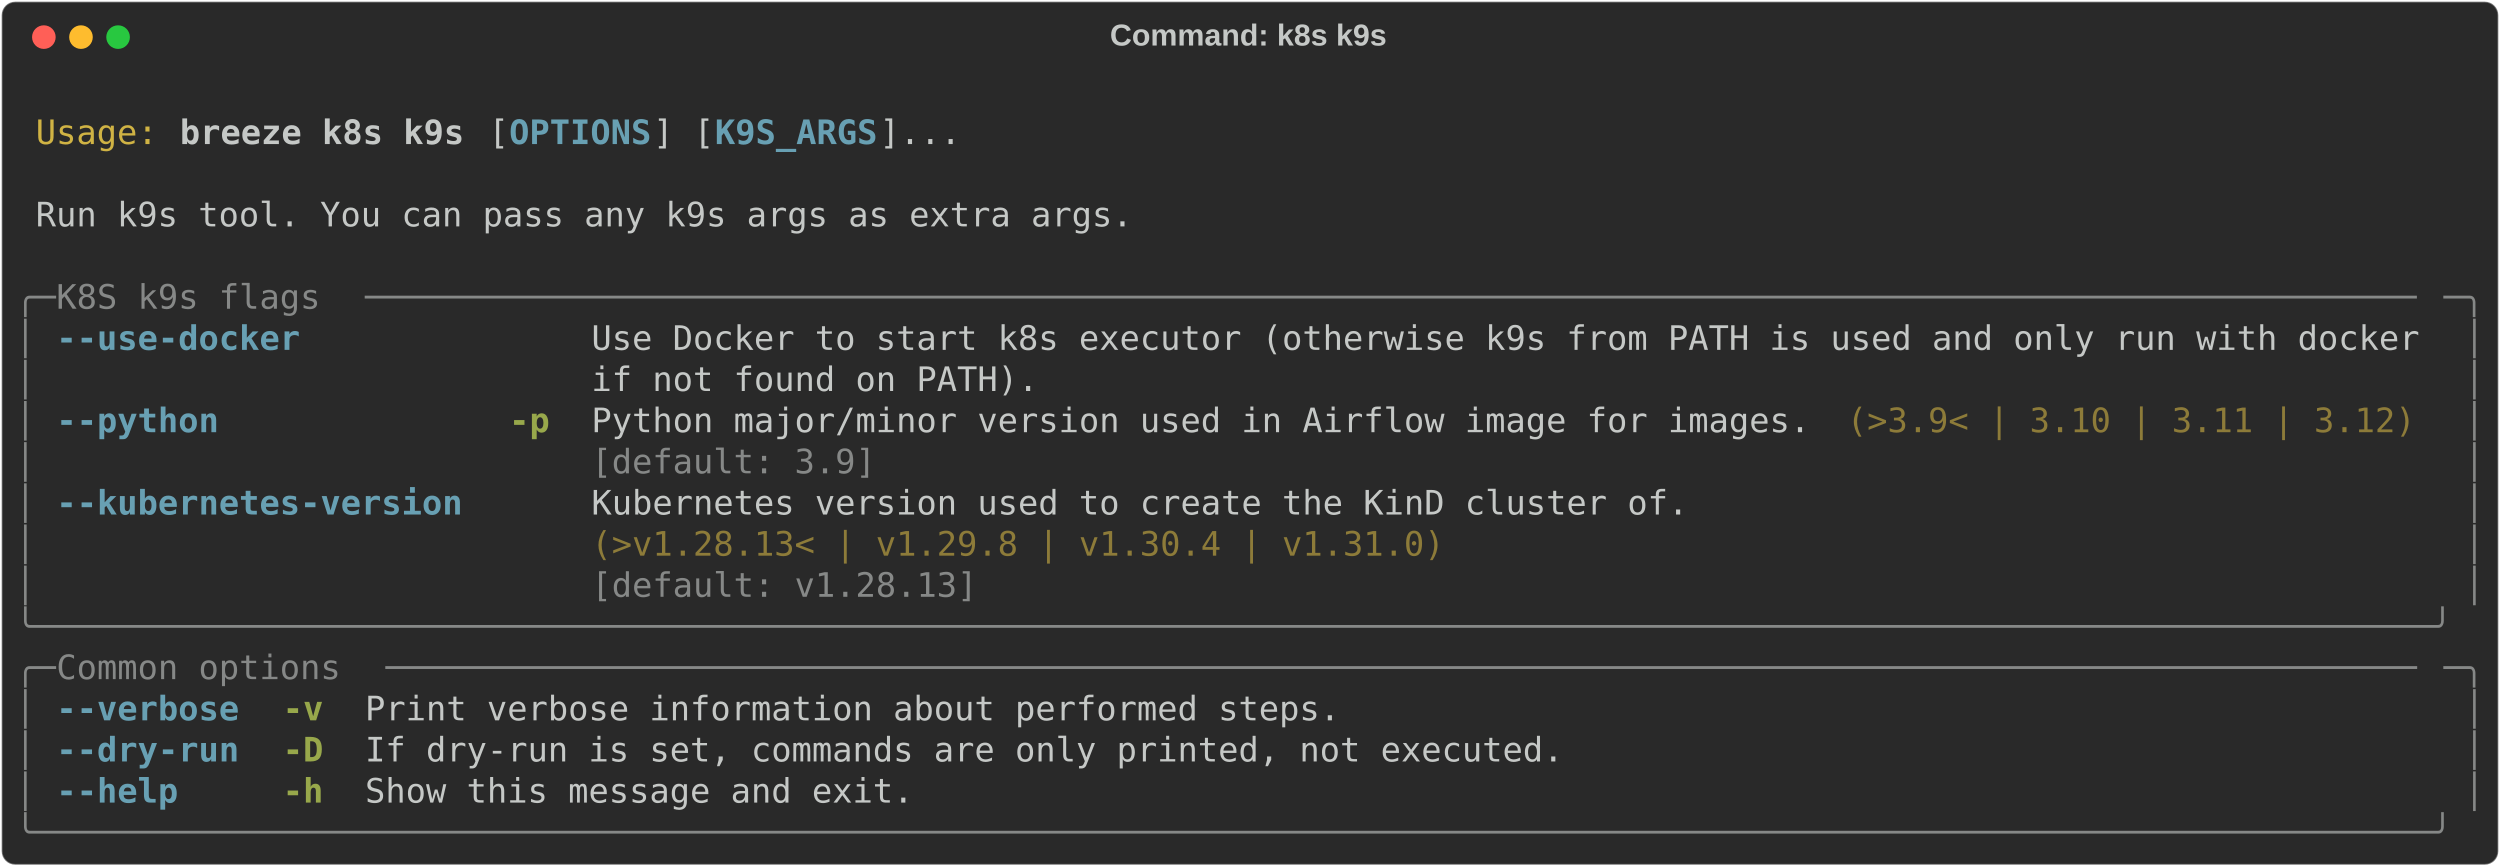
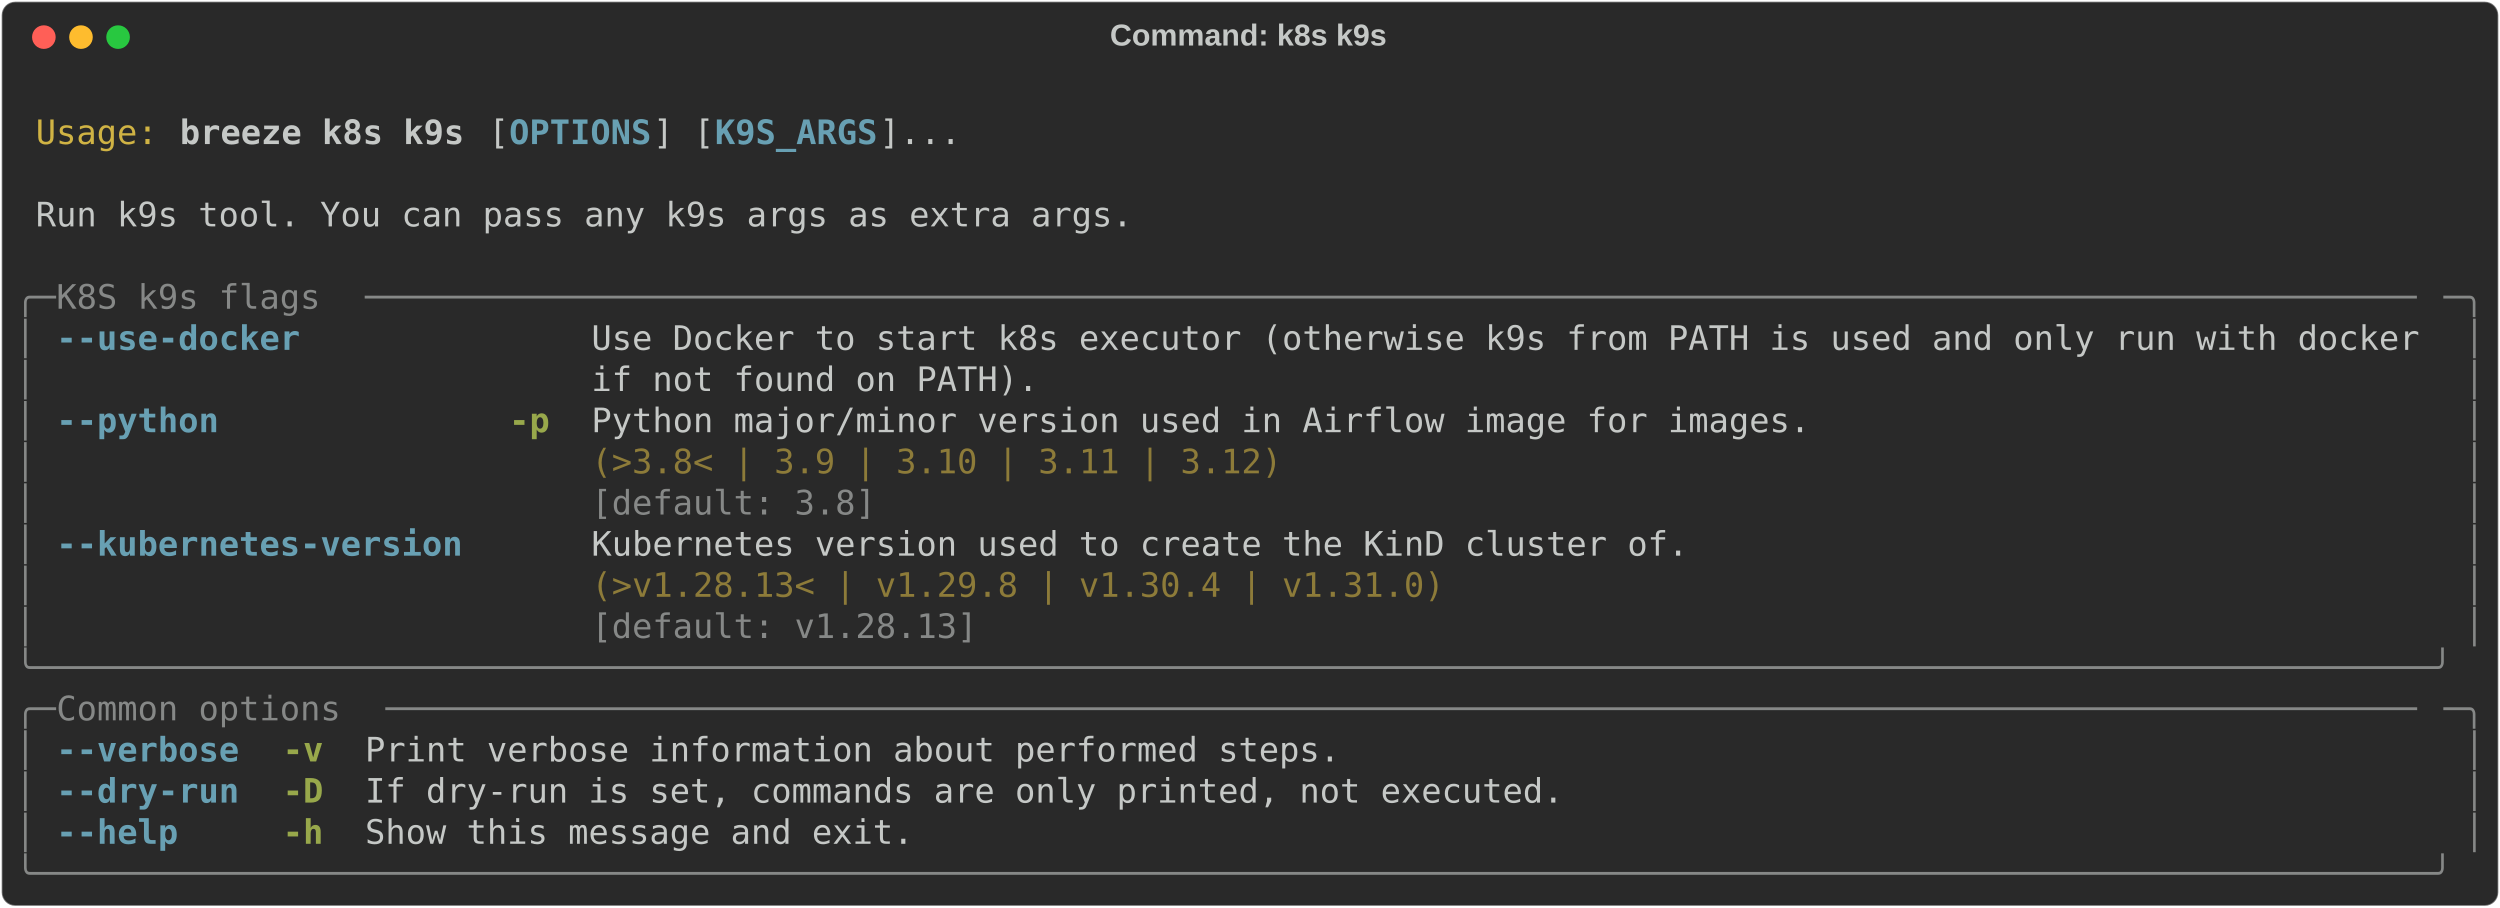
- <svg xmlns="http://www.w3.org/2000/svg" class="rich-terminal" viewBox="0 0 1482 513.6">
+ <svg xmlns="http://www.w3.org/2000/svg" class="rich-terminal" viewBox="0 0 1482 538.0">
  <style>

    @font-face {
        font-family: "Fira Code";
        src: local("FiraCode-Regular"),
                url("https://cdnjs.cloudflare.com/ajax/libs/firacode/6.2.0/woff2/FiraCode-Regular.woff2") format("woff2"),
                url("https://cdnjs.cloudflare.com/ajax/libs/firacode/6.2.0/woff/FiraCode-Regular.woff") format("woff");
        font-style: normal;
        font-weight: 400;
    }
    @font-face {
        font-family: "Fira Code";
        src: local("FiraCode-Bold"),
                url("https://cdnjs.cloudflare.com/ajax/libs/firacode/6.2.0/woff2/FiraCode-Bold.woff2") format("woff2"),
                url("https://cdnjs.cloudflare.com/ajax/libs/firacode/6.2.0/woff/FiraCode-Bold.woff") format("woff");
        font-style: bold;
        font-weight: 700;
    }

    .breeze-k8s-k9s-matrix {
        font-family: Fira Code, monospace;
        font-size: 20px;
        line-height: 24.4px;
        font-variant-east-asian: full-width;
    }

    .breeze-k8s-k9s-title {
        font-size: 18px;
        font-weight: bold;
        font-family: arial;
    }

    .breeze-k8s-k9s-r1 { fill: #c5c8c6 }
.breeze-k8s-k9s-r2 { fill: #d0b344 }
.breeze-k8s-k9s-r3 { fill: #c5c8c6;font-weight: bold }
.breeze-k8s-k9s-r4 { fill: #68a0b3;font-weight: bold }
.breeze-k8s-k9s-r5 { fill: #868887 }
.breeze-k8s-k9s-r6 { fill: #98a84b;font-weight: bold }
.breeze-k8s-k9s-r7 { fill: #8d7b39 }
    </style>
  <defs>
    <clipPath id="breeze-k8s-k9s-clip-terminal">
-       <rect x="0" y="0" width="1463.0" height="462.6" />
+       <rect x="0" y="0" width="1463.0" height="487.0" />
    </clipPath>
    <clipPath id="breeze-k8s-k9s-line-0">
      <rect x="0" y="1.5" width="1464" height="24.65" />
    </clipPath>
    <clipPath id="breeze-k8s-k9s-line-1">
      <rect x="0" y="25.9" width="1464" height="24.65" />
    </clipPath>
    <clipPath id="breeze-k8s-k9s-line-2">
      <rect x="0" y="50.3" width="1464" height="24.65" />
    </clipPath>
    <clipPath id="breeze-k8s-k9s-line-3">
      <rect x="0" y="74.7" width="1464" height="24.65" />
    </clipPath>
    <clipPath id="breeze-k8s-k9s-line-4">
      <rect x="0" y="99.1" width="1464" height="24.65" />
    </clipPath>
    <clipPath id="breeze-k8s-k9s-line-5">
      <rect x="0" y="123.5" width="1464" height="24.65" />
    </clipPath>
    <clipPath id="breeze-k8s-k9s-line-6">
      <rect x="0" y="147.9" width="1464" height="24.65" />
    </clipPath>
    <clipPath id="breeze-k8s-k9s-line-7">
      <rect x="0" y="172.3" width="1464" height="24.65" />
    </clipPath>
    <clipPath id="breeze-k8s-k9s-line-8">
      <rect x="0" y="196.7" width="1464" height="24.65" />
    </clipPath>
    <clipPath id="breeze-k8s-k9s-line-9">
      <rect x="0" y="221.1" width="1464" height="24.65" />
    </clipPath>
    <clipPath id="breeze-k8s-k9s-line-10">
      <rect x="0" y="245.5" width="1464" height="24.65" />
    </clipPath>
    <clipPath id="breeze-k8s-k9s-line-11">
      <rect x="0" y="269.9" width="1464" height="24.65" />
    </clipPath>
    <clipPath id="breeze-k8s-k9s-line-12">
      <rect x="0" y="294.3" width="1464" height="24.65" />
    </clipPath>
    <clipPath id="breeze-k8s-k9s-line-13">
      <rect x="0" y="318.7" width="1464" height="24.65" />
    </clipPath>
    <clipPath id="breeze-k8s-k9s-line-14">
      <rect x="0" y="343.1" width="1464" height="24.65" />
    </clipPath>
    <clipPath id="breeze-k8s-k9s-line-15">
      <rect x="0" y="367.5" width="1464" height="24.65" />
    </clipPath>
    <clipPath id="breeze-k8s-k9s-line-16">
      <rect x="0" y="391.9" width="1464" height="24.65" />
    </clipPath>
    <clipPath id="breeze-k8s-k9s-line-17">
      <rect x="0" y="416.3" width="1464" height="24.65" />
    </clipPath>
+     <clipPath id="breeze-k8s-k9s-line-18">
+       <rect x="0" y="440.7" width="1464" height="24.65" />
+     </clipPath>
  </defs>
-   <rect fill="#292929" stroke="rgba(255,255,255,0.35)" stroke-width="1" x="1" y="1" width="1480" height="511.6" rx="8" />
+   <rect fill="#292929" stroke="rgba(255,255,255,0.35)" stroke-width="1" x="1" y="1" width="1480" height="536" rx="8" />
  <text class="breeze-k8s-k9s-title" fill="#c5c8c6" text-anchor="middle" x="740" y="27">Command: k8s k9s</text>
  <g transform="translate(26,22)">
    <circle cx="0" cy="0" r="7" fill="#ff5f57" />
    <circle cx="22" cy="0" r="7" fill="#febc2e" />
    <circle cx="44" cy="0" r="7" fill="#28c840" />
  </g>
  <g transform="translate(9, 41)" clip-path="url(#breeze-k8s-k9s-clip-terminal)">
    <g class="breeze-k8s-k9s-matrix">
      <text class="breeze-k8s-k9s-r1" x="1464" y="20" textLength="12.2" clip-path="url(#breeze-k8s-k9s-line-0)">
</text>
      <text class="breeze-k8s-k9s-r2" x="12.2" y="44.4" textLength="73.2" clip-path="url(#breeze-k8s-k9s-line-1)">Usage:</text>
      <text class="breeze-k8s-k9s-r3" x="97.6" y="44.4" textLength="170.8" clip-path="url(#breeze-k8s-k9s-line-1)">breeze k8s k9s</text>
      <text class="breeze-k8s-k9s-r1" x="280.6" y="44.4" textLength="12.2" clip-path="url(#breeze-k8s-k9s-line-1)">[</text>
      <text class="breeze-k8s-k9s-r4" x="292.8" y="44.4" textLength="85.4" clip-path="url(#breeze-k8s-k9s-line-1)">OPTIONS</text>
      <text class="breeze-k8s-k9s-r1" x="378.2" y="44.4" textLength="36.6" clip-path="url(#breeze-k8s-k9s-line-1)">] [</text>
      <text class="breeze-k8s-k9s-r4" x="414.8" y="44.4" textLength="97.6" clip-path="url(#breeze-k8s-k9s-line-1)">K9S_ARGS</text>
      <text class="breeze-k8s-k9s-r1" x="512.4" y="44.4" textLength="48.8" clip-path="url(#breeze-k8s-k9s-line-1)">]...</text>
      <text class="breeze-k8s-k9s-r1" x="1464" y="44.4" textLength="12.2" clip-path="url(#breeze-k8s-k9s-line-1)">
</text>
      <text class="breeze-k8s-k9s-r1" x="1464" y="68.8" textLength="12.2" clip-path="url(#breeze-k8s-k9s-line-2)">
</text>
      <text class="breeze-k8s-k9s-r1" x="12.2" y="93.2" textLength="658.8" clip-path="url(#breeze-k8s-k9s-line-3)">Run k9s tool. You can pass any k9s args as extra args.</text>
      <text class="breeze-k8s-k9s-r1" x="1464" y="93.2" textLength="12.2" clip-path="url(#breeze-k8s-k9s-line-3)">
</text>
      <text class="breeze-k8s-k9s-r1" x="1464" y="117.6" textLength="12.2" clip-path="url(#breeze-k8s-k9s-line-4)">
</text>
      <text class="breeze-k8s-k9s-r5" x="0" y="142" textLength="24.4" clip-path="url(#breeze-k8s-k9s-line-5)">╭─</text>
      <text class="breeze-k8s-k9s-r5" x="24.4" y="142" textLength="183" clip-path="url(#breeze-k8s-k9s-line-5)"> K8S k9s flags </text>
      <text class="breeze-k8s-k9s-r5" x="207.4" y="142" textLength="1232.2" clip-path="url(#breeze-k8s-k9s-line-5)">─────────────────────────────────────────────────────────────────────────────────────────────────────</text>
      <text class="breeze-k8s-k9s-r5" x="1439.6" y="142" textLength="24.4" clip-path="url(#breeze-k8s-k9s-line-5)">─╮</text>
      <text class="breeze-k8s-k9s-r1" x="1464" y="142" textLength="12.2" clip-path="url(#breeze-k8s-k9s-line-5)">
</text>
      <text class="breeze-k8s-k9s-r5" x="0" y="166.4" textLength="12.2" clip-path="url(#breeze-k8s-k9s-line-6)">│</text>
      <text class="breeze-k8s-k9s-r4" x="24.4" y="166.4" textLength="146.4" clip-path="url(#breeze-k8s-k9s-line-6)">--use-docker</text>
      <text class="breeze-k8s-k9s-r1" x="341.6" y="166.4" textLength="1098" clip-path="url(#breeze-k8s-k9s-line-6)">Use Docker to start k8s executor (otherwise k9s from PATH is used and only run with docker</text>
      <text class="breeze-k8s-k9s-r5" x="1451.8" y="166.4" textLength="12.2" clip-path="url(#breeze-k8s-k9s-line-6)">│</text>
      <text class="breeze-k8s-k9s-r1" x="1464" y="166.4" textLength="12.2" clip-path="url(#breeze-k8s-k9s-line-6)">
</text>
      <text class="breeze-k8s-k9s-r5" x="0" y="190.8" textLength="12.2" clip-path="url(#breeze-k8s-k9s-line-7)">│</text>
      <text class="breeze-k8s-k9s-r1" x="341.6" y="190.8" textLength="1098" clip-path="url(#breeze-k8s-k9s-line-7)">if not found on PATH).                                                                    </text>
      <text class="breeze-k8s-k9s-r5" x="1451.8" y="190.8" textLength="12.2" clip-path="url(#breeze-k8s-k9s-line-7)">│</text>
      <text class="breeze-k8s-k9s-r1" x="1464" y="190.8" textLength="12.2" clip-path="url(#breeze-k8s-k9s-line-7)">
</text>
      <text class="breeze-k8s-k9s-r5" x="0" y="215.2" textLength="12.2" clip-path="url(#breeze-k8s-k9s-line-8)">│</text>
      <text class="breeze-k8s-k9s-r4" x="24.4" y="215.2" textLength="97.6" clip-path="url(#breeze-k8s-k9s-line-8)">--python</text>
      <text class="breeze-k8s-k9s-r6" x="292.8" y="215.2" textLength="24.4" clip-path="url(#breeze-k8s-k9s-line-8)">-p</text>
      <text class="breeze-k8s-k9s-r1" x="341.6" y="215.2" textLength="732" clip-path="url(#breeze-k8s-k9s-line-8)">Python major/minor version used in Airflow image for images.</text>
-       <text class="breeze-k8s-k9s-r7" x="1085.8" y="215.2" textLength="341.6" clip-path="url(#breeze-k8s-k9s-line-8)">(&gt;3.9&lt; | 3.10 | 3.11 | 3.12)</text>
      <text class="breeze-k8s-k9s-r5" x="1451.8" y="215.2" textLength="12.2" clip-path="url(#breeze-k8s-k9s-line-8)">│</text>
      <text class="breeze-k8s-k9s-r1" x="1464" y="215.2" textLength="12.2" clip-path="url(#breeze-k8s-k9s-line-8)">
</text>
      <text class="breeze-k8s-k9s-r5" x="0" y="239.6" textLength="12.2" clip-path="url(#breeze-k8s-k9s-line-9)">│</text>
-       <text class="breeze-k8s-k9s-r5" x="341.6" y="239.6" textLength="732" clip-path="url(#breeze-k8s-k9s-line-9)">[default: 3.9]                                              </text>
+       <text class="breeze-k8s-k9s-r7" x="341.6" y="239.6" textLength="732" clip-path="url(#breeze-k8s-k9s-line-9)">(&gt;3.8&lt; | 3.9 | 3.10 | 3.11 | 3.12)                          </text>
      <text class="breeze-k8s-k9s-r5" x="1451.8" y="239.6" textLength="12.2" clip-path="url(#breeze-k8s-k9s-line-9)">│</text>
      <text class="breeze-k8s-k9s-r1" x="1464" y="239.6" textLength="12.2" clip-path="url(#breeze-k8s-k9s-line-9)">
</text>
      <text class="breeze-k8s-k9s-r5" x="0" y="264" textLength="12.2" clip-path="url(#breeze-k8s-k9s-line-10)">│</text>
-       <text class="breeze-k8s-k9s-r4" x="24.4" y="264" textLength="244" clip-path="url(#breeze-k8s-k9s-line-10)">--kubernetes-version</text>
-       <text class="breeze-k8s-k9s-r1" x="341.6" y="264" textLength="658.8" clip-path="url(#breeze-k8s-k9s-line-10)">Kubernetes version used to create the KinD cluster of.</text>
+       <text class="breeze-k8s-k9s-r5" x="341.6" y="264" textLength="732" clip-path="url(#breeze-k8s-k9s-line-10)">[default: 3.8]                                              </text>
      <text class="breeze-k8s-k9s-r5" x="1451.8" y="264" textLength="12.2" clip-path="url(#breeze-k8s-k9s-line-10)">│</text>
      <text class="breeze-k8s-k9s-r1" x="1464" y="264" textLength="12.2" clip-path="url(#breeze-k8s-k9s-line-10)">
</text>
      <text class="breeze-k8s-k9s-r5" x="0" y="288.4" textLength="12.2" clip-path="url(#breeze-k8s-k9s-line-11)">│</text>
-       <text class="breeze-k8s-k9s-r7" x="341.6" y="288.4" textLength="658.8" clip-path="url(#breeze-k8s-k9s-line-11)">(&gt;v1.28.13&lt; | v1.29.8 | v1.30.4 | v1.31.0)            </text>
+       <text class="breeze-k8s-k9s-r4" x="24.4" y="288.4" textLength="244" clip-path="url(#breeze-k8s-k9s-line-11)">--kubernetes-version</text>
+       <text class="breeze-k8s-k9s-r1" x="341.6" y="288.4" textLength="658.8" clip-path="url(#breeze-k8s-k9s-line-11)">Kubernetes version used to create the KinD cluster of.</text>
      <text class="breeze-k8s-k9s-r5" x="1451.8" y="288.4" textLength="12.2" clip-path="url(#breeze-k8s-k9s-line-11)">│</text>
      <text class="breeze-k8s-k9s-r1" x="1464" y="288.4" textLength="12.2" clip-path="url(#breeze-k8s-k9s-line-11)">
</text>
      <text class="breeze-k8s-k9s-r5" x="0" y="312.8" textLength="12.2" clip-path="url(#breeze-k8s-k9s-line-12)">│</text>
-       <text class="breeze-k8s-k9s-r5" x="341.6" y="312.8" textLength="658.8" clip-path="url(#breeze-k8s-k9s-line-12)">[default: v1.28.13]                                   </text>
+       <text class="breeze-k8s-k9s-r7" x="341.6" y="312.8" textLength="658.8" clip-path="url(#breeze-k8s-k9s-line-12)">(&gt;v1.28.13&lt; | v1.29.8 | v1.30.4 | v1.31.0)            </text>
      <text class="breeze-k8s-k9s-r5" x="1451.8" y="312.8" textLength="12.2" clip-path="url(#breeze-k8s-k9s-line-12)">│</text>
      <text class="breeze-k8s-k9s-r1" x="1464" y="312.8" textLength="12.2" clip-path="url(#breeze-k8s-k9s-line-12)">
</text>
-       <text class="breeze-k8s-k9s-r5" x="0" y="337.2" textLength="1464" clip-path="url(#breeze-k8s-k9s-line-13)">╰──────────────────────────────────────────────────────────────────────────────────────────────────────────────────────╯</text>
+       <text class="breeze-k8s-k9s-r5" x="0" y="337.2" textLength="12.2" clip-path="url(#breeze-k8s-k9s-line-13)">│</text>
+       <text class="breeze-k8s-k9s-r5" x="341.6" y="337.2" textLength="658.8" clip-path="url(#breeze-k8s-k9s-line-13)">[default: v1.28.13]                                   </text>
+       <text class="breeze-k8s-k9s-r5" x="1451.8" y="337.2" textLength="12.2" clip-path="url(#breeze-k8s-k9s-line-13)">│</text>
      <text class="breeze-k8s-k9s-r1" x="1464" y="337.2" textLength="12.2" clip-path="url(#breeze-k8s-k9s-line-13)">
</text>
-       <text class="breeze-k8s-k9s-r5" x="0" y="361.6" textLength="24.4" clip-path="url(#breeze-k8s-k9s-line-14)">╭─</text>
-       <text class="breeze-k8s-k9s-r5" x="24.4" y="361.6" textLength="195.2" clip-path="url(#breeze-k8s-k9s-line-14)"> Common options </text>
-       <text class="breeze-k8s-k9s-r5" x="219.6" y="361.6" textLength="1220" clip-path="url(#breeze-k8s-k9s-line-14)">────────────────────────────────────────────────────────────────────────────────────────────────────</text>
-       <text class="breeze-k8s-k9s-r5" x="1439.6" y="361.6" textLength="24.4" clip-path="url(#breeze-k8s-k9s-line-14)">─╮</text>
+       <text class="breeze-k8s-k9s-r5" x="0" y="361.6" textLength="1464" clip-path="url(#breeze-k8s-k9s-line-14)">╰──────────────────────────────────────────────────────────────────────────────────────────────────────────────────────╯</text>
      <text class="breeze-k8s-k9s-r1" x="1464" y="361.6" textLength="12.2" clip-path="url(#breeze-k8s-k9s-line-14)">
</text>
-       <text class="breeze-k8s-k9s-r5" x="0" y="386" textLength="12.2" clip-path="url(#breeze-k8s-k9s-line-15)">│</text>
-       <text class="breeze-k8s-k9s-r4" x="24.4" y="386" textLength="109.8" clip-path="url(#breeze-k8s-k9s-line-15)">--verbose</text>
-       <text class="breeze-k8s-k9s-r6" x="158.6" y="386" textLength="24.4" clip-path="url(#breeze-k8s-k9s-line-15)">-v</text>
-       <text class="breeze-k8s-k9s-r1" x="207.4" y="386" textLength="585.6" clip-path="url(#breeze-k8s-k9s-line-15)">Print verbose information about performed steps.</text>
-       <text class="breeze-k8s-k9s-r5" x="1451.8" y="386" textLength="12.2" clip-path="url(#breeze-k8s-k9s-line-15)">│</text>
+       <text class="breeze-k8s-k9s-r5" x="0" y="386" textLength="24.4" clip-path="url(#breeze-k8s-k9s-line-15)">╭─</text>
+       <text class="breeze-k8s-k9s-r5" x="24.4" y="386" textLength="195.2" clip-path="url(#breeze-k8s-k9s-line-15)"> Common options </text>
+       <text class="breeze-k8s-k9s-r5" x="219.6" y="386" textLength="1220" clip-path="url(#breeze-k8s-k9s-line-15)">────────────────────────────────────────────────────────────────────────────────────────────────────</text>
+       <text class="breeze-k8s-k9s-r5" x="1439.6" y="386" textLength="24.4" clip-path="url(#breeze-k8s-k9s-line-15)">─╮</text>
      <text class="breeze-k8s-k9s-r1" x="1464" y="386" textLength="12.2" clip-path="url(#breeze-k8s-k9s-line-15)">
</text>
      <text class="breeze-k8s-k9s-r5" x="0" y="410.4" textLength="12.2" clip-path="url(#breeze-k8s-k9s-line-16)">│</text>
-       <text class="breeze-k8s-k9s-r4" x="24.4" y="410.4" textLength="109.8" clip-path="url(#breeze-k8s-k9s-line-16)">--dry-run</text>
-       <text class="breeze-k8s-k9s-r6" x="158.6" y="410.4" textLength="24.4" clip-path="url(#breeze-k8s-k9s-line-16)">-D</text>
-       <text class="breeze-k8s-k9s-r1" x="207.4" y="410.4" textLength="719.8" clip-path="url(#breeze-k8s-k9s-line-16)">If dry-run is set, commands are only printed, not executed.</text>
+       <text class="breeze-k8s-k9s-r4" x="24.4" y="410.4" textLength="109.8" clip-path="url(#breeze-k8s-k9s-line-16)">--verbose</text>
+       <text class="breeze-k8s-k9s-r6" x="158.6" y="410.4" textLength="24.4" clip-path="url(#breeze-k8s-k9s-line-16)">-v</text>
+       <text class="breeze-k8s-k9s-r1" x="207.4" y="410.4" textLength="585.6" clip-path="url(#breeze-k8s-k9s-line-16)">Print verbose information about performed steps.</text>
      <text class="breeze-k8s-k9s-r5" x="1451.8" y="410.4" textLength="12.2" clip-path="url(#breeze-k8s-k9s-line-16)">│</text>
      <text class="breeze-k8s-k9s-r1" x="1464" y="410.4" textLength="12.2" clip-path="url(#breeze-k8s-k9s-line-16)">
</text>
      <text class="breeze-k8s-k9s-r5" x="0" y="434.8" textLength="12.2" clip-path="url(#breeze-k8s-k9s-line-17)">│</text>
-       <text class="breeze-k8s-k9s-r4" x="24.4" y="434.8" textLength="73.2" clip-path="url(#breeze-k8s-k9s-line-17)">--help</text>
-       <text class="breeze-k8s-k9s-r6" x="158.6" y="434.8" textLength="24.4" clip-path="url(#breeze-k8s-k9s-line-17)">-h</text>
-       <text class="breeze-k8s-k9s-r1" x="207.4" y="434.8" textLength="329.4" clip-path="url(#breeze-k8s-k9s-line-17)">Show this message and exit.</text>
+       <text class="breeze-k8s-k9s-r4" x="24.4" y="434.8" textLength="109.8" clip-path="url(#breeze-k8s-k9s-line-17)">--dry-run</text>
+       <text class="breeze-k8s-k9s-r6" x="158.6" y="434.8" textLength="24.4" clip-path="url(#breeze-k8s-k9s-line-17)">-D</text>
+       <text class="breeze-k8s-k9s-r1" x="207.4" y="434.8" textLength="719.8" clip-path="url(#breeze-k8s-k9s-line-17)">If dry-run is set, commands are only printed, not executed.</text>
      <text class="breeze-k8s-k9s-r5" x="1451.8" y="434.8" textLength="12.2" clip-path="url(#breeze-k8s-k9s-line-17)">│</text>
      <text class="breeze-k8s-k9s-r1" x="1464" y="434.8" textLength="12.2" clip-path="url(#breeze-k8s-k9s-line-17)">
</text>
-       <text class="breeze-k8s-k9s-r5" x="0" y="459.2" textLength="1464" clip-path="url(#breeze-k8s-k9s-line-18)">╰──────────────────────────────────────────────────────────────────────────────────────────────────────────────────────╯</text>
+       <text class="breeze-k8s-k9s-r5" x="0" y="459.2" textLength="12.2" clip-path="url(#breeze-k8s-k9s-line-18)">│</text>
+       <text class="breeze-k8s-k9s-r4" x="24.4" y="459.2" textLength="73.2" clip-path="url(#breeze-k8s-k9s-line-18)">--help</text>
+       <text class="breeze-k8s-k9s-r6" x="158.6" y="459.2" textLength="24.4" clip-path="url(#breeze-k8s-k9s-line-18)">-h</text>
+       <text class="breeze-k8s-k9s-r1" x="207.4" y="459.2" textLength="329.4" clip-path="url(#breeze-k8s-k9s-line-18)">Show this message and exit.</text>
+       <text class="breeze-k8s-k9s-r5" x="1451.8" y="459.2" textLength="12.2" clip-path="url(#breeze-k8s-k9s-line-18)">│</text>
      <text class="breeze-k8s-k9s-r1" x="1464" y="459.2" textLength="12.2" clip-path="url(#breeze-k8s-k9s-line-18)">
+ </text>
+       <text class="breeze-k8s-k9s-r5" x="0" y="483.6" textLength="1464" clip-path="url(#breeze-k8s-k9s-line-19)">╰──────────────────────────────────────────────────────────────────────────────────────────────────────────────────────╯</text>
+       <text class="breeze-k8s-k9s-r1" x="1464" y="483.6" textLength="12.2" clip-path="url(#breeze-k8s-k9s-line-19)">
</text>
    </g>
  </g>
</svg>
